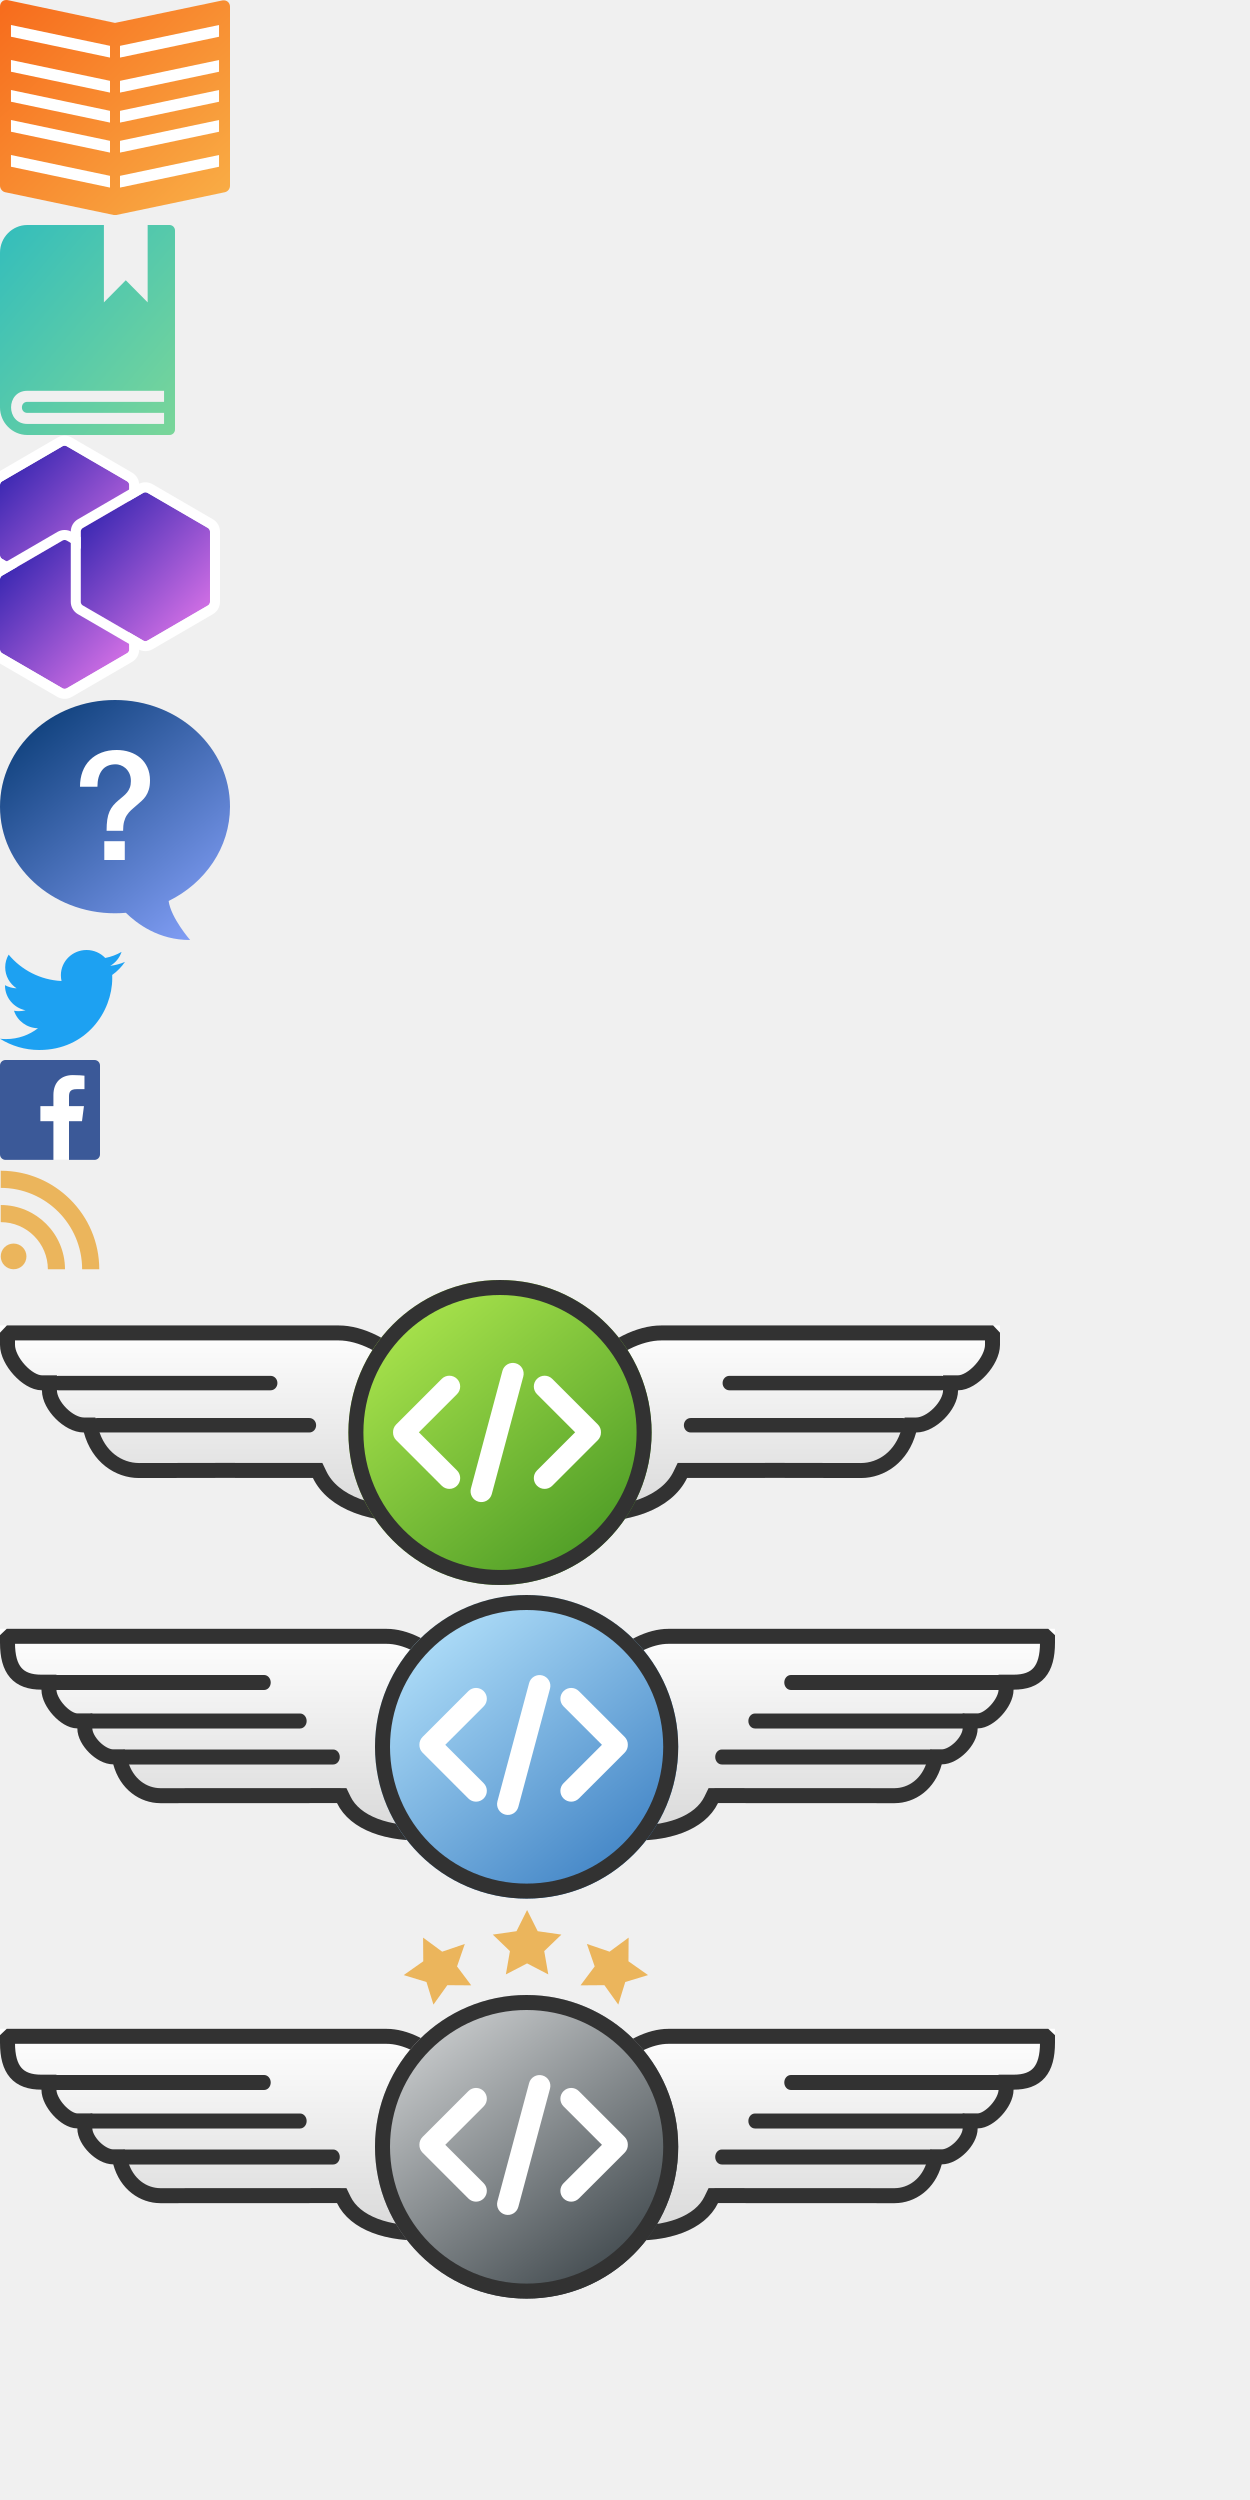
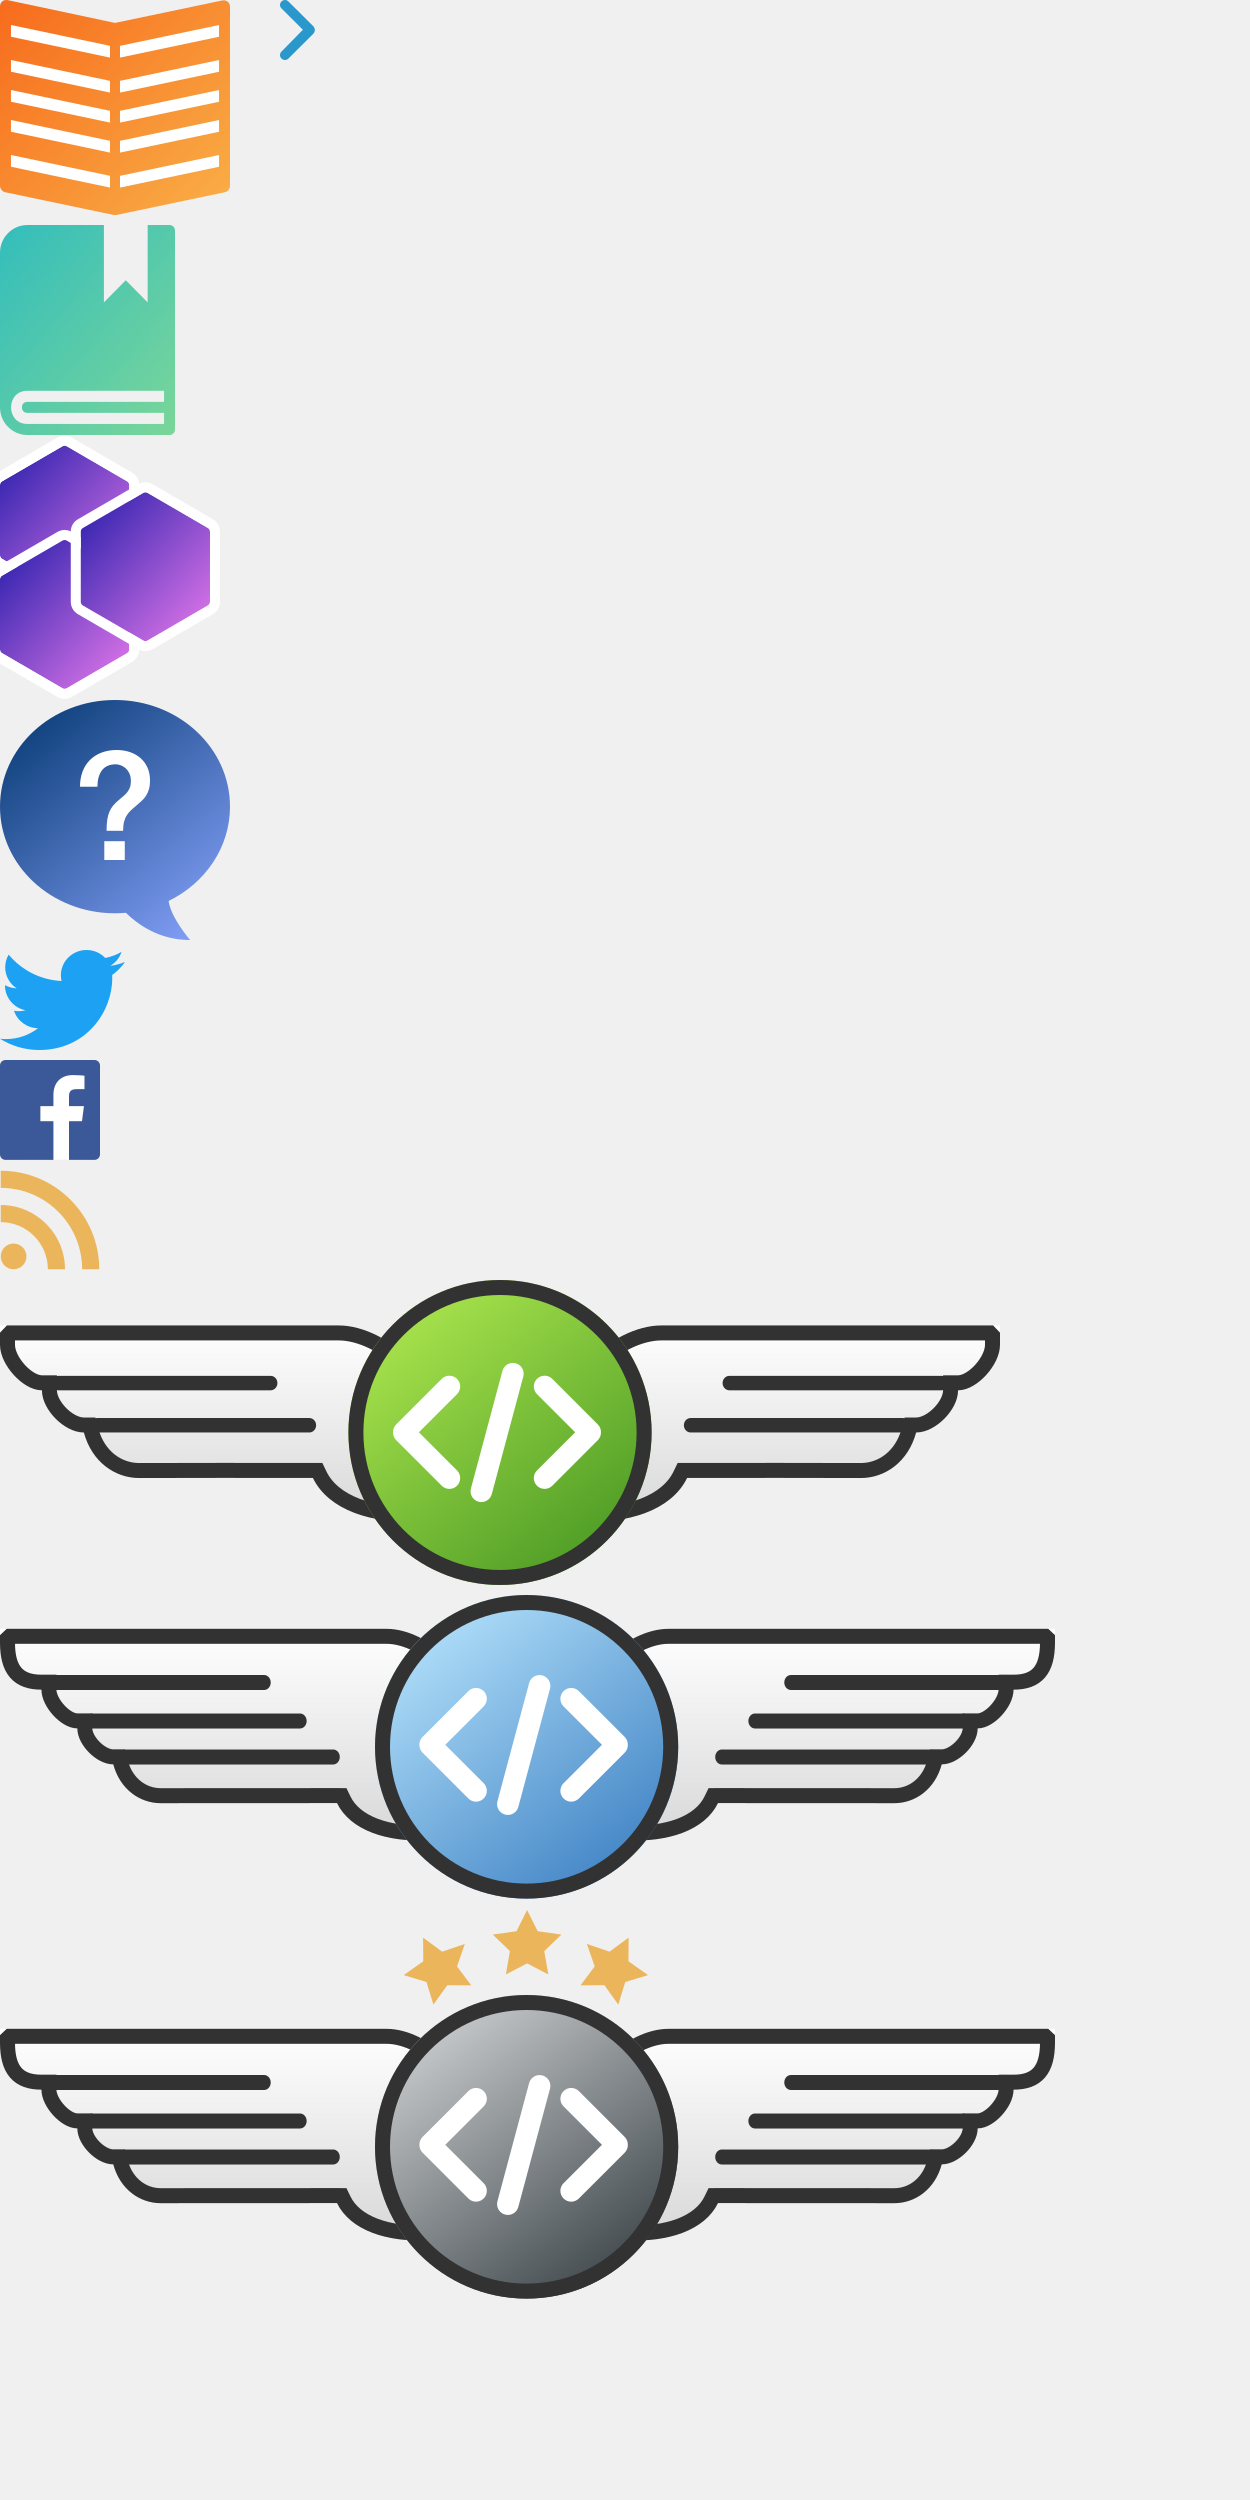
<svg xmlns="http://www.w3.org/2000/svg" xmlns:xlink="http://www.w3.org/1999/xlink" width="250px" height="500px" viewBox="0 0 250 500" version="1.1">
  <defs>
    <linearGradient x1="164.287%" y1="156.928%" x2="0%" y2="0%" id="linearGradient-1">
      <stop stop-color="#FAD961" offset="0%" />
      <stop stop-color="#F76B1C" offset="100%" />
    </linearGradient>
    <linearGradient x1="0%" y1="0%" x2="100%" y2="100%" id="linearGradient-2">
      <stop stop-color="#33BDBC" offset="0%" />
      <stop stop-color="#7AD699" offset="100%" />
    </linearGradient>
    <linearGradient x1="0%" y1="0%" x2="80.439%" y2="100%" id="linearGradient-3">
      <stop stop-color="#01356D" offset="0%" />
      <stop stop-color="#7F9CF3" offset="100%" />
    </linearGradient>
    <linearGradient x1="11.823%" y1="0%" x2="94.182%" y2="86.988%" id="linearGradient-4">
      <stop stop-color="#3023AE" offset="0%" />
      <stop stop-color="#D571E6" offset="100%" />
    </linearGradient>
    <path d="M13.356,0.252 L25.417,7.261 L25.417,7.261 C25.682,7.416 25.845,7.699 25.845,8.006 L25.845,22.036 L25.845,22.036 C25.845,22.342 25.682,22.626 25.417,22.78 L13.356,29.79 L13.356,29.79 C13.088,29.946 12.757,29.946 12.49,29.79 L0.429,22.78 L0.429,22.78 C0.163,22.626 1.59872116e-14,22.342 1.33226763e-14,22.036 L3.55271368e-15,8.006 L3.55271368e-15,8.006 C3.55271368e-15,7.699 0.163,7.416 0.429,7.261 L12.49,0.252 L12.49,0.252 C12.757,0.096 13.088,0.096 13.356,0.252 Z" id="path-5" />
    <path d="M13.356,19.114 L25.417,26.124 L25.417,26.124 C25.682,26.278 25.845,26.562 25.845,26.869 L25.845,40.898 L25.845,40.898 C25.845,41.205 25.682,41.489 25.417,41.643 L13.356,48.653 L13.356,48.653 C13.088,48.809 12.757,48.809 12.49,48.653 L0.429,41.643 L0.429,41.643 C0.163,41.489 1.19904087e-14,41.205 1.19904087e-14,40.898 L3.55271368e-15,26.869 L3.99680289e-15,26.869 C3.99680289e-15,26.562 0.163,26.278 0.429,26.124 L12.49,19.114 L12.49,19.114 C12.757,18.959 13.088,18.959 13.356,19.114 Z" id="path-6" />
    <path d="M29.509,9.575 L41.571,16.584 L41.571,16.584 C41.836,16.739 41.999,17.022 41.999,17.329 L41.999,31.359 L41.999,31.359 C41.999,31.665 41.836,31.949 41.571,32.103 L29.509,39.113 L29.509,39.113 C29.242,39.269 28.911,39.269 28.644,39.113 L16.582,32.103 L16.582,32.103 C16.317,31.949 16.154,31.665 16.154,31.359 L16.154,17.329 L16.154,17.329 C16.154,17.022 16.317,16.739 16.582,16.584 L28.644,9.575 L28.644,9.575 C28.911,9.419 29.242,9.419 29.509,9.575 Z" id="path-7" />
    <linearGradient x1="50%" y1="0%" x2="50%" y2="100%" id="linearGradient-8">
      <stop stop-color="#FFFFFF" offset="0%" />
      <stop stop-color="#D8D8D8" offset="100%" />
    </linearGradient>
    <path d="M86.54,0 C58.237,1.41751928e-13 23.314,0 18.798,0 C14.282,0 7.672,2.729 3.155,8.569 C10.348,16.763 9.693,14.451 0.001,39.046 C10.651,40.135 20.562,37.553 23.959,30.5 C28.669,30.479 58.153,30.5 58.782,30.521 C62.024,30.5 67.83,28.553 69.766,21.415 C73.637,21.415 78.154,16.87 78.153,12.979 C82.024,12.979 86.54,7.787 86.54,3.894 C86.54,3.461 86.54,3.245 86.54,3.245 C86.54,2.86 86.54,1.779 86.54,0 Z" id="path-9" />
    <path d="M86.539,0 C58.236,1.41751928e-13 23.313,0 18.797,0 C14.281,0 7.671,2.729 3.155,8.569 C10.347,16.763 9.693,14.451 3.12638804e-13,39.046 C10.651,40.135 20.561,37.553 23.959,30.5 C28.668,30.479 58.152,30.5 58.781,30.521 C62.023,30.5 67.83,28.553 69.765,21.415 C73.636,21.415 78.153,16.87 78.152,12.979 C82.023,12.979 86.539,7.787 86.539,3.894 C86.539,3.461 86.539,3.245 86.539,3.245 C86.539,2.86 86.539,1.779 86.539,0 Z" id="path-10" />
    <linearGradient x1="10.574%" y1="0%" x2="91.484%" y2="100%" id="linearGradient-11">
      <stop stop-color="#B4EC51" offset="0%" />
      <stop stop-color="#429321" offset="100%" />
    </linearGradient>
    <ellipse id="path-12" cx="100" cy="30.497" rx="30.32" ry="30.497" />
    <path d="M90.744,0 C66.506,1.20704886e-13 17.263,0 13.396,0 C9.528,0 3.867,2.326 1.13686838e-13,7.305 C6.16,14.29 11.124,21.17 2.823,42.136 C11.944,43.065 20.431,40.864 23.34,34.851 C27.373,34.834 58.147,34.851 58.686,34.869 C61.462,34.851 66.434,33.191 68.092,27.106 C71.407,27.106 75.275,23.232 75.274,19.915 C78.589,19.915 82.456,15.489 82.456,12.17 C87.981,12.17 90.744,9.035 90.744,2.766 C90.744,2.438 90.744,1.516 90.744,0 Z" id="path-13" />
    <path d="M90.744,0 C66.506,1.20704886e-13 17.263,0 13.396,0 C9.528,0 3.867,2.326 1.13686838e-13,7.305 C6.16,14.29 11.124,21.17 2.823,42.136 C11.944,43.065 20.431,40.864 23.34,34.851 C27.373,34.834 58.147,34.851 58.686,34.869 C61.462,34.851 66.434,33.191 68.092,27.106 C71.407,27.106 75.275,23.232 75.274,19.915 C78.589,19.915 82.456,15.489 82.456,12.17 C87.981,12.17 90.744,9.035 90.744,2.766 C90.744,2.438 90.744,1.516 90.744,0 Z" id="path-14" />
    <linearGradient x1="90.998%" y1="100%" x2="10.049%" y2="0%" id="linearGradient-15">
      <stop stop-color="#3479BF" offset="0%" />
      <stop stop-color="#BDE9FF" offset="100%" />
    </linearGradient>
    <ellipse id="path-16" cx="105.321" cy="30.36" rx="30.321" ry="30.36" />
    <path d="M90.744,0 C66.506,1.20704886e-13 17.263,0 13.396,0 C9.528,0 3.867,2.326 1.13686838e-13,7.305 C6.16,14.29 11.124,21.17 2.823,42.136 C11.944,43.065 20.431,40.864 23.34,34.851 C27.373,34.834 58.147,34.851 58.686,34.869 C61.462,34.851 66.434,33.191 68.092,27.106 C71.407,27.106 75.275,23.232 75.274,19.915 C78.589,19.915 82.456,15.489 82.456,12.17 C87.981,12.17 90.744,9.035 90.744,2.766 C90.744,2.438 90.744,1.516 90.744,0 Z" id="path-17" />
    <path d="M90.744,0 C66.506,1.20704886e-13 17.263,0 13.396,0 C9.528,0 3.867,2.326 1.13686838e-13,7.305 C6.16,14.29 11.124,21.17 2.823,42.136 C11.944,43.065 20.431,40.864 23.34,34.851 C27.373,34.834 58.147,34.851 58.686,34.869 C61.462,34.851 66.434,33.191 68.092,27.106 C71.407,27.106 75.275,23.232 75.274,19.915 C78.589,19.915 82.456,15.489 82.456,12.17 C87.981,12.17 90.744,9.035 90.744,2.766 C90.744,2.438 90.744,1.516 90.744,0 Z" id="path-18" />
    <linearGradient x1="89.955%" y1="100%" x2="14.933%" y2="0%" id="linearGradient-19">
      <stop stop-color="#313A3F" offset="0%" />
      <stop stop-color="#D5D7D8" offset="100%" />
    </linearGradient>
    <ellipse id="path-20" cx="105.321" cy="47.36" rx="30.321" ry="30.36" />
  </defs>
  <g id="Page-1" stroke="none" stroke-width="1" fill="none" fill-rule="evenodd">
    <g id="main_spritesheet">
      <g id="Group-12">
        <path d="M44.467,0.088 L23,4.581 L1.533,0.023 C0.645,-0.128 0,0.473 0,1.326 L0,37.14 C0,37.726 0.447,38.312 1.022,38.442 L22.744,43 L22.744,43 C22.895,43 23.091,43 23.256,43 L23.256,43 L44.978,38.442 C45.552,38.312 46,37.791 46,37.14 L46,1.326 C46,0.557 45.36,-0.063 44.467,0.088 Z" id="Shape" fill="url(#linearGradient-1)" fill-rule="nonzero" />
        <g id="Group-5" transform="translate(24, 5)" fill="#FFFFFF">
          <polygon id="Path" points="19.806 15.35 0 19.517 0 17.167 19.806 13" />
          <polygon id="Path-Copy-3" points="19.806 21.35 0 25.517 0 23.167 19.806 19" />
          <polygon id="Path-Copy-4" points="19.806 28.35 0 32.517 0 30.167 19.806 26" />
          <polygon id="Path-Copy" points="19.806 9.35 0 13.517 0 11.167 19.806 7" />
          <polygon id="Path-Copy-2" points="19.806 2.35 0 6.517 0 4.167 19.806 0" />
        </g>
        <g id="Group-5" transform="translate(12, 21.5) scale(-1, 1) translate(-12, -21.5) translate(2, 5)" fill="#FFFFFF">
          <polygon id="Path" points="19.806 15.35 0 19.517 0 17.167 19.806 13" />
          <polygon id="Path-Copy-3" points="19.806 21.35 0 25.517 0 23.167 19.806 19" />
          <polygon id="Path-Copy-4" points="19.806 28.35 0 32.517 0 30.167 19.806 26" />
          <polygon id="Path-Copy" points="19.806 9.35 0 13.517 0 11.167 19.806 7" />
          <polygon id="Path-Copy-2" points="19.806 2.35 0 6.517 0 4.167 19.806 0" />
        </g>
      </g>
      <path d="M33.906,45 L29.531,45 L29.531,60.474 L25.156,56.053 L20.781,60.474 L20.781,45 L5.469,45 C2.461,45 0,47.487 0,50.526 L0,81.474 C0,84.513 2.461,87 5.469,87 L33.906,87 C34.508,87 35,86.503 35,85.895 C35,75.877 35,69.206 35,46.105 C35,45.497 34.508,45 33.906,45 Z M32.812,80.368 L5.469,80.368 C4.023,80.368 4.021,82.579 5.469,82.579 L32.812,82.579 L32.812,84.789 L5.469,84.789 C1.133,84.789 1.125,78.158 5.469,78.158 L32.812,78.158 L32.812,80.368 Z" id="Shape" fill="url(#linearGradient-2)" fill-rule="nonzero" />
      <g id="Group-4" transform="translate(0, 140)">
        <path d="M46,21.329 C46,9.55 35.702,0 23,0 C10.297,0 0,9.55 0,21.329 C0,33.109 10.297,42.658 23,42.658 C23.735,42.658 24.46,42.623 25.177,42.56 C27.388,44.743 31.764,48.037 38.025,48 C38.025,48 34.181,43.581 33.727,40.196 C41.024,36.621 46,29.516 46,21.329" id="Path" fill="url(#linearGradient-3)" />
        <path d="M20.86,28.238 L24.956,28.238 L24.956,32 L20.86,32 L20.86,28.238 Z M16,17.343 C16,16.24 16.168,15.237 16.504,14.334 C16.841,13.431 17.33,12.658 17.972,12.016 C18.614,11.374 19.388,10.878 20.295,10.527 C21.202,10.176 22.215,10 23.336,10 C24.274,10 25.145,10.135 25.95,10.406 C26.755,10.677 27.458,11.068 28.059,11.58 C28.66,12.092 29.134,12.729 29.48,13.491 C29.827,14.254 30,15.116 30,16.079 C30,16.782 29.924,17.389 29.771,17.9 C29.618,18.412 29.414,18.853 29.159,19.224 C28.905,19.596 28.614,19.927 28.288,20.218 C27.962,20.508 27.636,20.794 27.31,21.075 C26.923,21.396 26.566,21.707 26.24,22.008 C25.914,22.309 25.629,22.645 25.384,23.016 C25.14,23.388 24.951,23.824 24.819,24.326 C24.686,24.827 24.62,25.439 24.62,26.161 L21.319,26.161 C21.319,25.279 21.365,24.531 21.456,23.919 C21.548,23.307 21.696,22.771 21.9,22.309 C22.103,21.848 22.353,21.441 22.648,21.09 C22.944,20.739 23.295,20.393 23.703,20.052 C24.029,19.771 24.34,19.51 24.635,19.269 C24.931,19.029 25.196,18.763 25.43,18.472 C25.664,18.181 25.848,17.855 25.98,17.494 C26.113,17.133 26.179,16.701 26.179,16.2 C26.179,15.598 26.072,15.081 25.858,14.65 C25.644,14.218 25.384,13.872 25.079,13.611 C24.773,13.351 24.447,13.16 24.1,13.04 C23.754,12.919 23.448,12.859 23.183,12.859 C21.92,12.859 20.988,13.265 20.386,14.078 C19.785,14.891 19.485,15.979 19.485,17.343 L16,17.343 Z" id="?" fill="#FFFFFF" />
      </g>
      <g id="Group-2" transform="translate(0, 89)">
        <g id="Polygon">
          <use fill="url(#linearGradient-4)" fill-rule="evenodd" xlink:href="#path-5" />
          <path stroke="#FFFFFF" stroke-width="2" d="M13.858,-0.613 L25.919,6.397 C26.493,6.73 26.845,7.343 26.845,8.006 L26.845,22.036 C26.845,22.699 26.493,23.312 25.919,23.645 L13.858,30.655 C13.28,30.991 12.566,30.991 11.987,30.655 L-0.074,23.645 C-0.647,23.312 -1,22.699 -1,22.036 L-1,8.006 C-1,7.343 -0.647,6.73 -0.074,6.397 L11.987,-0.613 C12.566,-0.949 13.28,-0.949 13.858,-0.613 Z" />
        </g>
        <g id="Polygon-Copy-2">
          <use fill="url(#linearGradient-4)" fill-rule="evenodd" xlink:href="#path-6" />
          <path stroke="#FFFFFF" stroke-width="2" d="M13.858,18.25 L25.919,25.26 C26.493,25.593 26.845,26.206 26.845,26.869 L26.845,40.898 C26.845,41.562 26.493,42.175 25.919,42.508 L13.858,49.518 C13.28,49.854 12.566,49.854 11.987,49.518 L-0.074,42.508 C-0.647,42.175 -1,41.562 -1,40.898 L-1,26.869 C-1,26.206 -0.647,25.593 -0.074,25.26 L11.987,18.25 C12.566,17.914 13.28,17.914 13.858,18.25 Z" />
        </g>
        <g id="Polygon-Copy">
          <use fill="url(#linearGradient-4)" fill-rule="evenodd" xlink:href="#path-7" />
          <path stroke="#FFFFFF" stroke-width="2" d="M30.012,8.71 L42.073,15.72 C42.646,16.053 42.999,16.666 42.999,17.329 L42.999,31.359 C42.999,32.022 42.646,32.635 42.073,32.968 L30.012,39.978 C29.434,40.314 28.719,40.314 28.141,39.978 L16.08,32.968 C15.507,32.635 15.154,32.022 15.154,31.359 L15.154,17.329 C15.154,16.666 15.507,16.053 16.08,15.72 L28.141,8.71 C28.719,8.374 29.434,8.374 30.012,8.71 Z" />
        </g>
      </g>
      <g id="Group-3" transform="translate(0, 256)">
        <g id="Group" transform="translate(156.5, 29.08511) scale(-1, 1) translate(-156.5, -29.08511) translate(113, 9.085106)">
          <g id="Path-2-Copy" transform="translate(43.27041, 19.64289) scale(-1, 1) translate(-43.27041, -19.64289) ">
            <use fill="url(#linearGradient-8)" fill-rule="evenodd" xlink:href="#path-9" />
            <path stroke="#323232" stroke-width="3" d="M84.52,1.5 C78.771,1.5 78.084,1.5 70.937,1.5 L18.798,1.5 C14.442,1.5 8.954,4.141 5.123,8.537 C7.992,11.805 7.691,11.474 8.343,12.553 C9.346,14.21 9.674,15.811 9.397,17.858 C9.153,19.658 8.461,21.832 6.992,25.605 C6.495,26.881 3.766,33.646 2.143,37.714 C12.082,38.301 19.916,35.436 22.608,29.849 L23.015,29.004 L23.953,29 C28.521,28.98 58.147,28.999 58.773,29.021 C62.819,28.995 66.881,26.321 68.318,21.022 L68.618,19.915 L69.766,19.915 C72.806,19.915 76.654,16.044 76.653,12.979 L76.652,11.479 L78.153,11.479 C81.072,11.479 85.04,7.088 85.04,3.894 L85.04,3.245 C85.04,2.747 85.04,2.517 85.04,2.05 L84.52,1.5 Z" />
          </g>
          <path d="M61.871,18.521 L19.419,18.521 C18.671,18.521 18.065,19.168 18.065,19.966 C18.065,20.764 18.671,21.411 19.419,21.411 L61.871,21.411 C62.619,21.411 63.226,20.764 63.226,19.966 C63.226,19.168 62.619,18.521 61.871,18.521 Z" id="Path-3-Copy-3" fill="#323232" fill-rule="nonzero" transform="translate(40.64516, 19.96628) scale(-1, 1) translate(-40.64516, -19.96628) " />
          <path d="M54.129,10.085 L11.677,10.085 C10.929,10.085 10.323,10.732 10.323,11.53 C10.323,12.328 10.929,12.975 11.677,12.975 L54.129,12.975 C54.877,12.975 55.484,12.328 55.484,11.53 C55.484,10.732 54.877,10.085 54.129,10.085 Z" id="Path-3-Copy-4" fill="#323232" fill-rule="nonzero" transform="translate(32.90323, 11.53011) scale(-1, 1) translate(-32.90323, -11.53011) " />
        </g>
        <g id="Group" transform="translate(0, 9.085106)">
          <g id="Path-2-Copy" transform="translate(43.26959, 19.64289) scale(-1, 1) translate(-43.26959, -19.64289) ">
            <use fill="url(#linearGradient-8)" fill-rule="evenodd" xlink:href="#path-10" />
            <path stroke="#323232" stroke-width="3" d="M84.519,1.5 C78.77,1.5 78.083,1.5 70.936,1.5 L18.797,1.5 C14.441,1.5 8.954,4.141 5.122,8.537 C7.991,11.805 7.69,11.474 8.343,12.553 C9.346,14.21 9.673,15.811 9.396,17.858 C9.152,19.658 8.46,21.832 6.991,25.605 C6.494,26.881 3.765,33.646 2.142,37.714 C12.081,38.301 19.916,35.436 22.607,29.849 L23.014,29.004 L23.952,29 C28.521,28.98 58.146,28.999 58.772,29.021 C62.819,28.995 66.881,26.321 68.317,21.022 L68.618,19.915 L69.765,19.915 C72.805,19.915 76.653,16.044 76.652,12.979 L76.652,11.479 L78.152,11.479 C81.071,11.479 85.039,7.088 85.039,3.894 L85.039,3.245 C85.039,2.747 85.039,2.517 85.039,2.05 L84.519,1.5 Z" />
          </g>
          <path d="M61.871,18.521 L19.419,18.521 C18.671,18.521 18.065,19.168 18.065,19.966 C18.065,20.764 18.671,21.411 19.419,21.411 L61.871,21.411 C62.619,21.411 63.226,20.764 63.226,19.966 C63.226,19.168 62.619,18.521 61.871,18.521 Z" id="Path-3-Copy-3" fill="#323232" fill-rule="nonzero" transform="translate(40.64516, 19.96628) scale(-1, 1) translate(-40.64516, -19.96628) " />
          <path d="M54.129,10.085 L11.677,10.085 C10.929,10.085 10.323,10.732 10.323,11.53 C10.323,12.328 10.929,12.975 11.677,12.975 L54.129,12.975 C54.877,12.975 55.484,12.328 55.484,11.53 C55.484,10.732 54.877,10.085 54.129,10.085 Z" id="Path-3-Copy-4" fill="#323232" fill-rule="nonzero" transform="translate(32.90323, 11.53011) scale(-1, 1) translate(-32.90323, -11.53011) " />
        </g>
        <g id="Oval">
          <use fill="url(#linearGradient-11)" fill-rule="evenodd" xlink:href="#path-12" />
          <ellipse stroke="#323232" stroke-width="3" cx="100" cy="30.497" rx="28.82" ry="28.997" />
        </g>
        <g id="Group-2" transform="translate(78.70968, 15.57447)" fill="#FFFFFF">
          <path d="M5.061,14.886 L12.694,7.254 C13.537,6.411 13.537,5.043 12.694,4.2 L12.694,4.2 L12.694,4.2 C11.85,3.357 10.483,3.357 9.639,4.2 L9.639,4.2 L0.531,13.309 C0.096,13.743 -0.115,14.317 -0.101,14.886 C-0.115,15.456 0.096,16.029 0.531,16.464 L9.639,25.573 L9.639,25.573 C10.483,26.416 11.85,26.416 12.694,25.573 L12.694,25.573 L12.694,25.573 C13.537,24.729 13.537,23.362 12.694,22.518 L5.061,14.886 Z" id="Combined-Shape" />
          <path d="M33.218,14.886 L40.85,7.254 C41.694,6.411 41.694,5.043 40.85,4.2 L40.85,4.2 L40.85,4.2 C40.007,3.357 38.639,3.357 37.796,4.2 L37.796,4.2 L28.687,13.309 C28.253,13.743 28.042,14.317 28.055,14.886 C28.042,15.456 28.253,16.029 28.687,16.464 L37.796,25.573 L37.796,25.573 C38.639,26.416 40.007,26.416 40.85,25.573 L40.85,25.573 L40.85,25.573 C41.694,24.729 41.694,23.362 40.85,22.518 L33.218,14.886 Z" id="Combined-Shape" transform="translate(34.7688, 14.88634) scale(-1, 1) translate(-34.7688, -14.88634) " />
          <rect id="Rectangle-21" transform="translate(20.71135, 14.92553) rotate(15) translate(-20.71135, -14.92553) " x="18.552" y="0.591" width="4.319" height="28.668" rx="2.16" />
        </g>
      </g>
      <g id="Group-3-Copy" transform="translate(0, 319)">
        <g id="Group" transform="translate(0, 6.765957)">
          <g id="Path-2-Copy" transform="translate(45.37185, 21.17029) scale(-1, 1) translate(-45.37185, -21.17029) ">
            <use fill="url(#linearGradient-8)" fill-rule="evenodd" xlink:href="#path-13" />
            <path stroke="#323232" stroke-width="3" d="M88.806,1.5 C76.21,1.5 75.425,1.5 58.597,1.5 L13.396,1.5 C9.774,1.5 5.204,3.668 1.969,7.284 C5.704,11.649 7.476,14.742 8.309,19.202 C9.352,24.789 8.35,31.677 4.946,40.795 C13.248,41.222 19.757,38.813 21.99,34.198 L22.398,33.355 L23.334,33.351 C27.273,33.334 58.149,33.35 58.676,33.369 C62.052,33.347 65.442,31.126 66.644,26.712 L66.946,25.606 L68.092,25.606 C70.577,25.606 73.775,22.404 73.774,19.915 L73.774,18.415 L75.274,18.415 C77.651,18.415 80.956,14.775 80.956,12.17 L80.956,10.67 L82.456,10.67 C87.108,10.67 89.244,8.246 89.244,2.766 C89.244,2.405 89.244,2.209 89.244,1.914 L88.806,1.5 Z" />
          </g>
          <path d="M66.631,24.134 L25.083,24.134 C24.351,24.134 23.757,24.806 23.757,25.634 C23.757,26.462 24.351,27.134 25.083,27.134 L66.631,27.134 C67.363,27.134 67.957,26.462 67.957,25.634 C67.957,24.806 67.363,24.134 66.631,24.134 Z" id="Path-3-Copy-3" fill="#323232" fill-rule="nonzero" transform="translate(45.85691, 25.63404) scale(-1, 1) translate(-45.85691, -25.63404) " />
          <path d="M60.004,16.934 L18.456,16.934 C17.724,16.934 17.13,17.606 17.13,18.434 C17.13,19.262 17.724,19.934 18.456,19.934 L60.004,19.934 C60.736,19.934 61.33,19.262 61.33,18.434 C61.33,17.606 60.736,16.934 60.004,16.934 Z" id="Path-3-Copy-4" fill="#323232" fill-rule="nonzero" transform="translate(39.23, 18.43406) scale(-1, 1) translate(-39.23, -18.43406) " />
          <path d="M52.819,9.234 L11.271,9.234 C10.538,9.234 9.945,9.906 9.945,10.734 C9.945,11.562 10.538,12.234 11.271,12.234 L52.819,12.234 C53.551,12.234 54.145,11.562 54.145,10.734 C54.145,9.906 53.551,9.234 52.819,9.234 Z" id="Path-3-Copy-5" fill="#323232" fill-rule="nonzero" transform="translate(32.04475, 10.73404) scale(-1, 1) translate(-32.04475, -10.73404) " />
        </g>
        <g id="Group" transform="translate(165.5, 28.26596) scale(-1, 1) translate(-165.5, -28.26596) translate(120, 6.765957)">
          <g id="Path-2-Copy" transform="translate(45.37185, 21.17029) scale(-1, 1) translate(-45.37185, -21.17029) ">
            <use fill="url(#linearGradient-8)" fill-rule="evenodd" xlink:href="#path-14" />
            <path stroke="#323232" stroke-width="3" d="M88.806,1.5 C76.21,1.5 75.425,1.5 58.597,1.5 L13.396,1.5 C9.774,1.5 5.204,3.668 1.969,7.284 C5.704,11.649 7.476,14.742 8.309,19.202 C9.352,24.789 8.35,31.677 4.946,40.795 C13.248,41.222 19.757,38.813 21.99,34.198 L22.398,33.355 L23.334,33.351 C27.273,33.334 58.149,33.35 58.676,33.369 C62.052,33.347 65.442,31.126 66.644,26.712 L66.946,25.606 L68.092,25.606 C70.577,25.606 73.775,22.404 73.774,19.915 L73.774,18.415 L75.274,18.415 C77.651,18.415 80.956,14.775 80.956,12.17 L80.956,10.67 L82.456,10.67 C87.108,10.67 89.244,8.246 89.244,2.766 C89.244,2.405 89.244,2.209 89.244,1.914 L88.806,1.5 Z" />
          </g>
          <path d="M66.631,24.134 L25.083,24.134 C24.351,24.134 23.757,24.806 23.757,25.634 C23.757,26.462 24.351,27.134 25.083,27.134 L66.631,27.134 C67.363,27.134 67.957,26.462 67.957,25.634 C67.957,24.806 67.363,24.134 66.631,24.134 Z" id="Path-3-Copy-3" fill="#323232" fill-rule="nonzero" transform="translate(45.85691, 25.63404) scale(-1, 1) translate(-45.85691, -25.63404) " />
          <path d="M60.001,16.934 L18.453,16.934 C17.721,16.934 17.127,17.606 17.127,18.434 C17.127,19.262 17.721,19.934 18.453,19.934 L60.001,19.934 C60.733,19.934 61.327,19.262 61.327,18.434 C61.327,17.606 60.733,16.934 60.001,16.934 Z" id="Path-3-Copy-4" fill="#323232" fill-rule="nonzero" transform="translate(39.22707, 18.43406) scale(-1, 1) translate(-39.22707, -18.43406) " />
          <path d="M52.819,9.234 L11.271,9.234 C10.538,9.234 9.945,9.906 9.945,10.734 C9.945,11.562 10.538,12.234 11.271,12.234 L52.819,12.234 C53.551,12.234 54.145,11.562 54.145,10.734 C54.145,9.906 53.551,9.234 52.819,9.234 Z" id="Path-3-Copy-5" fill="#323232" fill-rule="nonzero" transform="translate(32.04475, 10.73404) scale(-1, 1) translate(-32.04475, -10.73404) " />
        </g>
        <g id="Oval">
          <use fill="url(#linearGradient-15)" fill-rule="evenodd" xlink:href="#path-16" />
          <ellipse stroke="#323232" stroke-width="3" cx="105.321" cy="30.36" rx="28.821" ry="28.86" />
        </g>
        <g id="Group-2" transform="translate(84, 15)" fill="#FFFFFF">
          <path d="M5.053,14.961 L12.734,7.28 C13.579,6.435 13.579,5.066 12.734,4.221 L12.734,4.221 L12.734,4.221 C11.889,3.376 10.52,3.376 9.675,4.221 L9.675,4.221 L0.51,13.386 C0.077,13.82 -0.134,14.392 -0.123,14.961 C-0.134,15.529 0.077,16.102 0.51,16.536 L9.675,25.7 C10.52,26.545 11.889,26.545 12.734,25.7 C13.579,24.856 13.579,23.486 12.734,22.641 L5.053,14.961 Z" id="Combined-Shape" />
          <path d="M33.253,14.961 L40.934,7.28 C41.779,6.435 41.779,5.066 40.934,4.221 L40.934,4.221 L40.934,4.221 C40.089,3.376 38.72,3.376 37.875,4.221 L37.875,4.221 L28.71,13.386 C28.277,13.82 28.066,14.392 28.077,14.961 C28.066,15.529 28.277,16.102 28.71,16.536 L37.875,25.7 C38.72,26.545 40.089,26.545 40.934,25.7 L40.934,25.7 L40.934,25.7 C41.779,24.856 41.779,23.486 40.934,22.641 L33.253,14.961 Z" id="Combined-Shape" transform="translate(34.82229, 14.96061) scale(-1, 1) translate(-34.82229, -14.96061) " />
          <rect id="Rectangle-21" transform="translate(20.74321, 15) rotate(15) translate(-20.74321, -15) " x="18.58" y="0.594" width="4.326" height="28.812" rx="2.163" />
        </g>
      </g>
      <g id="Group" transform="translate(0, 234)" fill-rule="nonzero" fill="#EBB55C">
        <circle id="Oval" cx="2.718" cy="17.282" r="2.571" />
        <path d="M0.148,7.002 L0.148,10.428 C5.344,10.428 9.572,14.656 9.572,19.852 L12.999,19.852 C12.999,12.766 7.233,7.002 0.148,7.002 Z" id="Shape" />
        <path d="M0.148,0.148 L0.148,3.575 C9.123,3.575 16.425,10.877 16.425,19.852 L19.852,19.852 C19.852,8.987 11.013,0.148 0.148,0.148 Z" id="Shape" />
      </g>
      <path d="M7.853,210 C17.287,210 22.449,202.303 22.449,195.64 C22.449,195.423 22.449,195.207 22.439,194.99 C23.439,194.281 24.31,193.386 25,192.372 C24.08,192.776 23.089,193.041 22.049,193.169 C23.109,192.549 23.92,191.555 24.31,190.374 C23.319,190.955 22.219,191.368 21.048,191.594 C20.108,190.61 18.778,190 17.307,190 C14.476,190 12.175,192.264 12.175,195.049 C12.175,195.443 12.225,195.827 12.305,196.201 C8.043,195.994 4.262,193.976 1.731,190.925 C1.291,191.673 1.04,192.539 1.04,193.465 C1.04,195.217 1.951,196.762 3.321,197.667 C2.481,197.638 1.691,197.411 1,197.037 C1,197.057 1,197.077 1,197.106 C1,199.547 2.771,201.594 5.112,202.057 C4.682,202.175 4.232,202.234 3.762,202.234 C3.431,202.234 3.111,202.205 2.801,202.146 C3.451,204.154 5.352,205.61 7.593,205.65 C5.832,207.008 3.621,207.815 1.22,207.815 C0.81,207.815 0.4,207.795 0,207.746 C2.261,209.163 4.962,210 7.853,210" id="Shape" fill="#1DA1F2" fill-rule="nonzero" />
      <g id="Group-10" transform="translate(0, 212)">
        <polygon id="Fill-55" fill="#FFFFFF" points="4.314 19.937 18.758 19.937 18.758 2.157 4.314 2.157" />
        <path d="M18.896,0 L1.104,0 C0.494,0 0,0.494 0,1.103 L0,18.874 C0,19.483 0.494,19.977 1.104,19.977 L10.683,19.977 L10.683,12.241 L8.076,12.241 L8.076,9.226 L10.683,9.226 L10.683,7.003 C10.683,4.422 12.26,3.017 14.565,3.017 C15.669,3.017 16.617,3.099 16.894,3.136 L16.894,5.833 L15.295,5.833 C14.042,5.833 13.8,6.428 13.8,7.301 L13.8,9.226 L16.788,9.226 L16.399,12.241 L13.8,12.241 L13.8,19.977 L18.896,19.977 C19.506,19.977 20,19.483 20,18.874 L20,1.103 C20,0.494 19.506,0 18.896,0" id="Fill-56" fill="#3B5998" />
      </g>
      <g id="Group-3-Copy-2" transform="translate(0, 382)">
        <g id="Group" transform="translate(0, 23.76596)">
          <g id="Path-2-Copy" transform="translate(45.37185, 21.17029) scale(-1, 1) translate(-45.37185, -21.17029) ">
            <use fill="url(#linearGradient-8)" fill-rule="evenodd" xlink:href="#path-17" />
            <path stroke="#323232" stroke-width="3" d="M88.806,1.5 C76.21,1.5 75.425,1.5 58.597,1.5 L13.396,1.5 C9.774,1.5 5.204,3.668 1.969,7.284 C5.704,11.649 7.476,14.742 8.309,19.202 C9.352,24.789 8.35,31.677 4.946,40.795 C13.248,41.222 19.757,38.813 21.99,34.198 L22.398,33.355 L23.334,33.351 C27.273,33.334 58.149,33.35 58.676,33.369 C62.052,33.347 65.442,31.126 66.644,26.712 L66.946,25.606 L68.092,25.606 C70.577,25.606 73.775,22.404 73.774,19.915 L73.774,18.415 L75.274,18.415 C77.651,18.415 80.956,14.775 80.956,12.17 L80.956,10.67 L82.456,10.67 C87.108,10.67 89.244,8.246 89.244,2.766 C89.244,2.405 89.244,2.209 89.244,1.914 L88.806,1.5 Z" />
          </g>
          <path d="M66.631,24.134 L25.083,24.134 C24.351,24.134 23.757,24.806 23.757,25.634 C23.757,26.462 24.351,27.134 25.083,27.134 L66.631,27.134 C67.363,27.134 67.957,26.462 67.957,25.634 C67.957,24.806 67.363,24.134 66.631,24.134 Z" id="Path-3-Copy-3" fill="#323232" fill-rule="nonzero" transform="translate(45.85691, 25.63404) scale(-1, 1) translate(-45.85691, -25.63404) " />
          <path d="M60.004,16.934 L18.456,16.934 C17.724,16.934 17.13,17.606 17.13,18.434 C17.13,19.262 17.724,19.934 18.456,19.934 L60.004,19.934 C60.736,19.934 61.33,19.262 61.33,18.434 C61.33,17.606 60.736,16.934 60.004,16.934 Z" id="Path-3-Copy-4" fill="#323232" fill-rule="nonzero" transform="translate(39.23, 18.43406) scale(-1, 1) translate(-39.23, -18.43406) " />
          <path d="M52.819,9.234 L11.271,9.234 C10.538,9.234 9.945,9.906 9.945,10.734 C9.945,11.562 10.538,12.234 11.271,12.234 L52.819,12.234 C53.551,12.234 54.145,11.562 54.145,10.734 C54.145,9.906 53.551,9.234 52.819,9.234 Z" id="Path-3-Copy-5" fill="#323232" fill-rule="nonzero" transform="translate(32.04475, 10.73404) scale(-1, 1) translate(-32.04475, -10.73404) " />
        </g>
        <g id="Group" transform="translate(165.5, 45.26596) scale(-1, 1) translate(-165.5, -45.26596) translate(120, 23.76596)">
          <g id="Path-2-Copy" transform="translate(45.37185, 21.17029) scale(-1, 1) translate(-45.37185, -21.17029) ">
            <use fill="url(#linearGradient-8)" fill-rule="evenodd" xlink:href="#path-18" />
            <path stroke="#323232" stroke-width="3" d="M88.806,1.5 C76.21,1.5 75.425,1.5 58.597,1.5 L13.396,1.5 C9.774,1.5 5.204,3.668 1.969,7.284 C5.704,11.649 7.476,14.742 8.309,19.202 C9.352,24.789 8.35,31.677 4.946,40.795 C13.248,41.222 19.757,38.813 21.99,34.198 L22.398,33.355 L23.334,33.351 C27.273,33.334 58.149,33.35 58.676,33.369 C62.052,33.347 65.442,31.126 66.644,26.712 L66.946,25.606 L68.092,25.606 C70.577,25.606 73.775,22.404 73.774,19.915 L73.774,18.415 L75.274,18.415 C77.651,18.415 80.956,14.775 80.956,12.17 L80.956,10.67 L82.456,10.67 C87.108,10.67 89.244,8.246 89.244,2.766 C89.244,2.405 89.244,2.209 89.244,1.914 L88.806,1.5 Z" />
          </g>
          <path d="M66.631,24.134 L25.083,24.134 C24.351,24.134 23.757,24.806 23.757,25.634 C23.757,26.462 24.351,27.134 25.083,27.134 L66.631,27.134 C67.363,27.134 67.957,26.462 67.957,25.634 C67.957,24.806 67.363,24.134 66.631,24.134 Z" id="Path-3-Copy-3" fill="#323232" fill-rule="nonzero" transform="translate(45.85691, 25.63404) scale(-1, 1) translate(-45.85691, -25.63404) " />
          <path d="M60.001,16.934 L18.453,16.934 C17.721,16.934 17.127,17.606 17.127,18.434 C17.127,19.262 17.721,19.934 18.453,19.934 L60.001,19.934 C60.733,19.934 61.327,19.262 61.327,18.434 C61.327,17.606 60.733,16.934 60.001,16.934 Z" id="Path-3-Copy-4" fill="#323232" fill-rule="nonzero" transform="translate(39.22707, 18.43406) scale(-1, 1) translate(-39.22707, -18.43406) " />
          <path d="M52.819,9.234 L11.271,9.234 C10.538,9.234 9.945,9.906 9.945,10.734 C9.945,11.562 10.538,12.234 11.271,12.234 L52.819,12.234 C53.551,12.234 54.145,11.562 54.145,10.734 C54.145,9.906 53.551,9.234 52.819,9.234 Z" id="Path-3-Copy-5" fill="#323232" fill-rule="nonzero" transform="translate(32.04475, 10.73404) scale(-1, 1) translate(-32.04475, -10.73404) " />
        </g>
        <g id="Oval">
          <use fill="url(#linearGradient-19)" fill-rule="evenodd" xlink:href="#path-20" />
          <ellipse stroke="#323232" stroke-width="3" cx="105.321" cy="47.36" rx="28.821" ry="28.86" />
        </g>
        <g id="Group-2" transform="translate(84, 32)" fill="#FFFFFF">
          <path d="M5.053,14.961 L12.734,7.28 C13.579,6.435 13.579,5.066 12.734,4.221 L12.734,4.221 L12.734,4.221 C11.889,3.376 10.52,3.376 9.675,4.221 L9.675,4.221 L0.51,13.386 C0.077,13.82 -0.134,14.392 -0.123,14.961 C-0.134,15.529 0.077,16.102 0.51,16.536 L9.675,25.7 C10.52,26.545 11.889,26.545 12.734,25.7 C13.579,24.856 13.579,23.486 12.734,22.641 L5.053,14.961 Z" id="Combined-Shape" />
          <path d="M33.253,14.961 L40.934,7.28 C41.779,6.435 41.779,5.066 40.934,4.221 L40.934,4.221 L40.934,4.221 C40.089,3.376 38.72,3.376 37.875,4.221 L37.875,4.221 L28.71,13.386 C28.277,13.82 28.066,14.392 28.077,14.961 C28.066,15.529 28.277,16.102 28.71,16.536 L37.875,25.7 C38.72,26.545 40.089,26.545 40.934,25.7 L40.934,25.7 L40.934,25.7 C41.779,24.856 41.779,23.486 40.934,22.641 L33.253,14.961 Z" id="Combined-Shape" transform="translate(34.82229, 14.96061) scale(-1, 1) translate(-34.82229, -14.96061) " />
          <rect id="Rectangle-21" transform="translate(20.74321, 15) rotate(15) translate(-20.74321, -15) " x="18.58" y="0.594" width="4.326" height="28.812" rx="2.163" />
        </g>
        <g id="Group-4" transform="translate(78, 0)" fill="#EBB55C">
          <polygon id="Star" transform="translate(9.541401, 11.25752) rotate(-27) translate(-9.541401, -11.25752) " points="9.541 15.498 5.301 17.698 6.11 13.038 2.679 9.737 7.421 9.057 9.541 4.817 11.662 9.057 16.403 9.737 12.972 13.038 13.782 17.698" />
          <polygon id="Star-Copy" points="27.417 10.681 23.176 12.882 23.986 8.221 20.555 4.92 25.297 4.24 27.417 0 29.538 4.24 34.279 4.92 30.848 8.221 31.658 12.882" />
          <polygon id="Star-Copy-2" transform="translate(44.80264, 11.25752) rotate(27) translate(-44.80264, -11.25752) " points="44.803 15.498 40.562 17.698 41.372 13.038 37.941 9.737 42.682 9.057 44.803 4.817 46.923 9.057 51.665 9.737 48.234 13.038 49.044 17.698" />
        </g>
      </g>
+       <path d="M59.531,7.094 L63.796,2.817 C64.192,2.419 64.787,2.419 65.184,2.817 C65.581,3.215 65.581,3.812 65.184,4.209 L60.225,9.183 C60.027,9.382 59.729,9.482 59.531,9.482 C59.234,9.482 58.936,9.382 58.738,9.183 L53.779,4.209 C53.382,3.812 53.382,3.215 53.779,2.817 C54.176,2.419 54.771,2.419 55.167,2.817 L59.531,7.094 Z" id="back_arrow" fill="#2A98CB" transform="translate(59.48155, 6) rotate(-90) translate(-59.48155, -6) " />
    </g>
  </g>
</svg>
